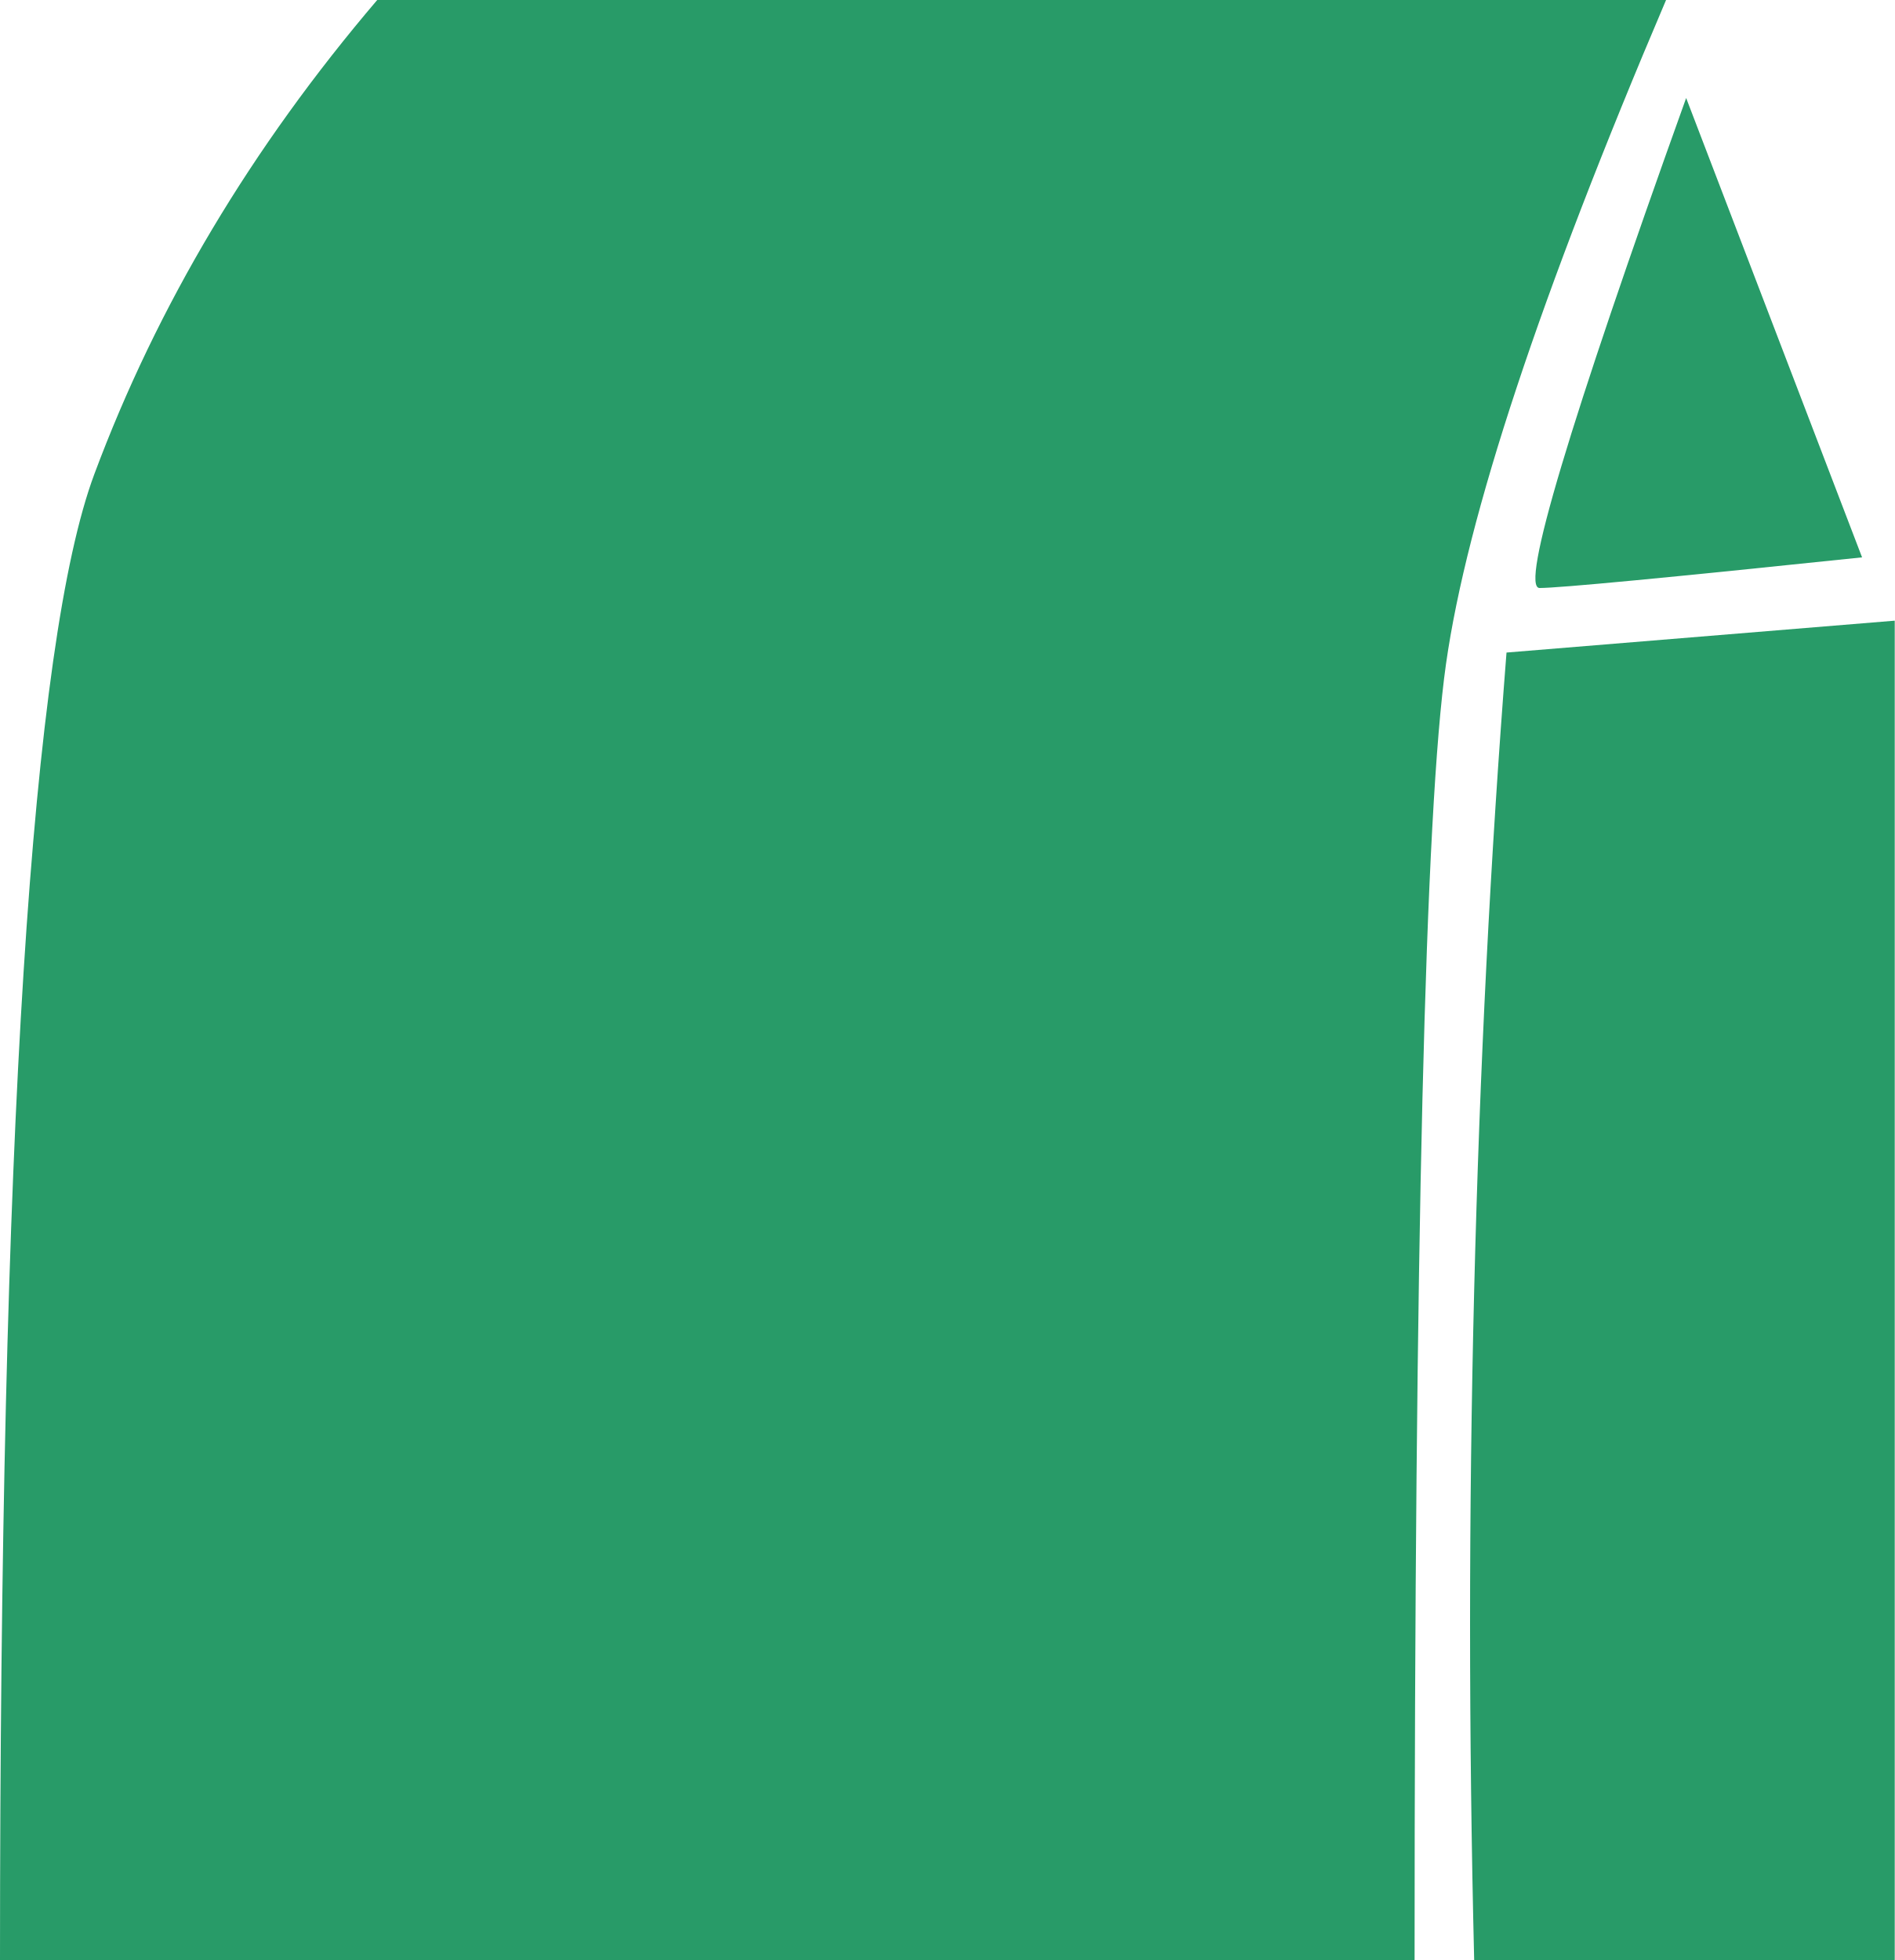
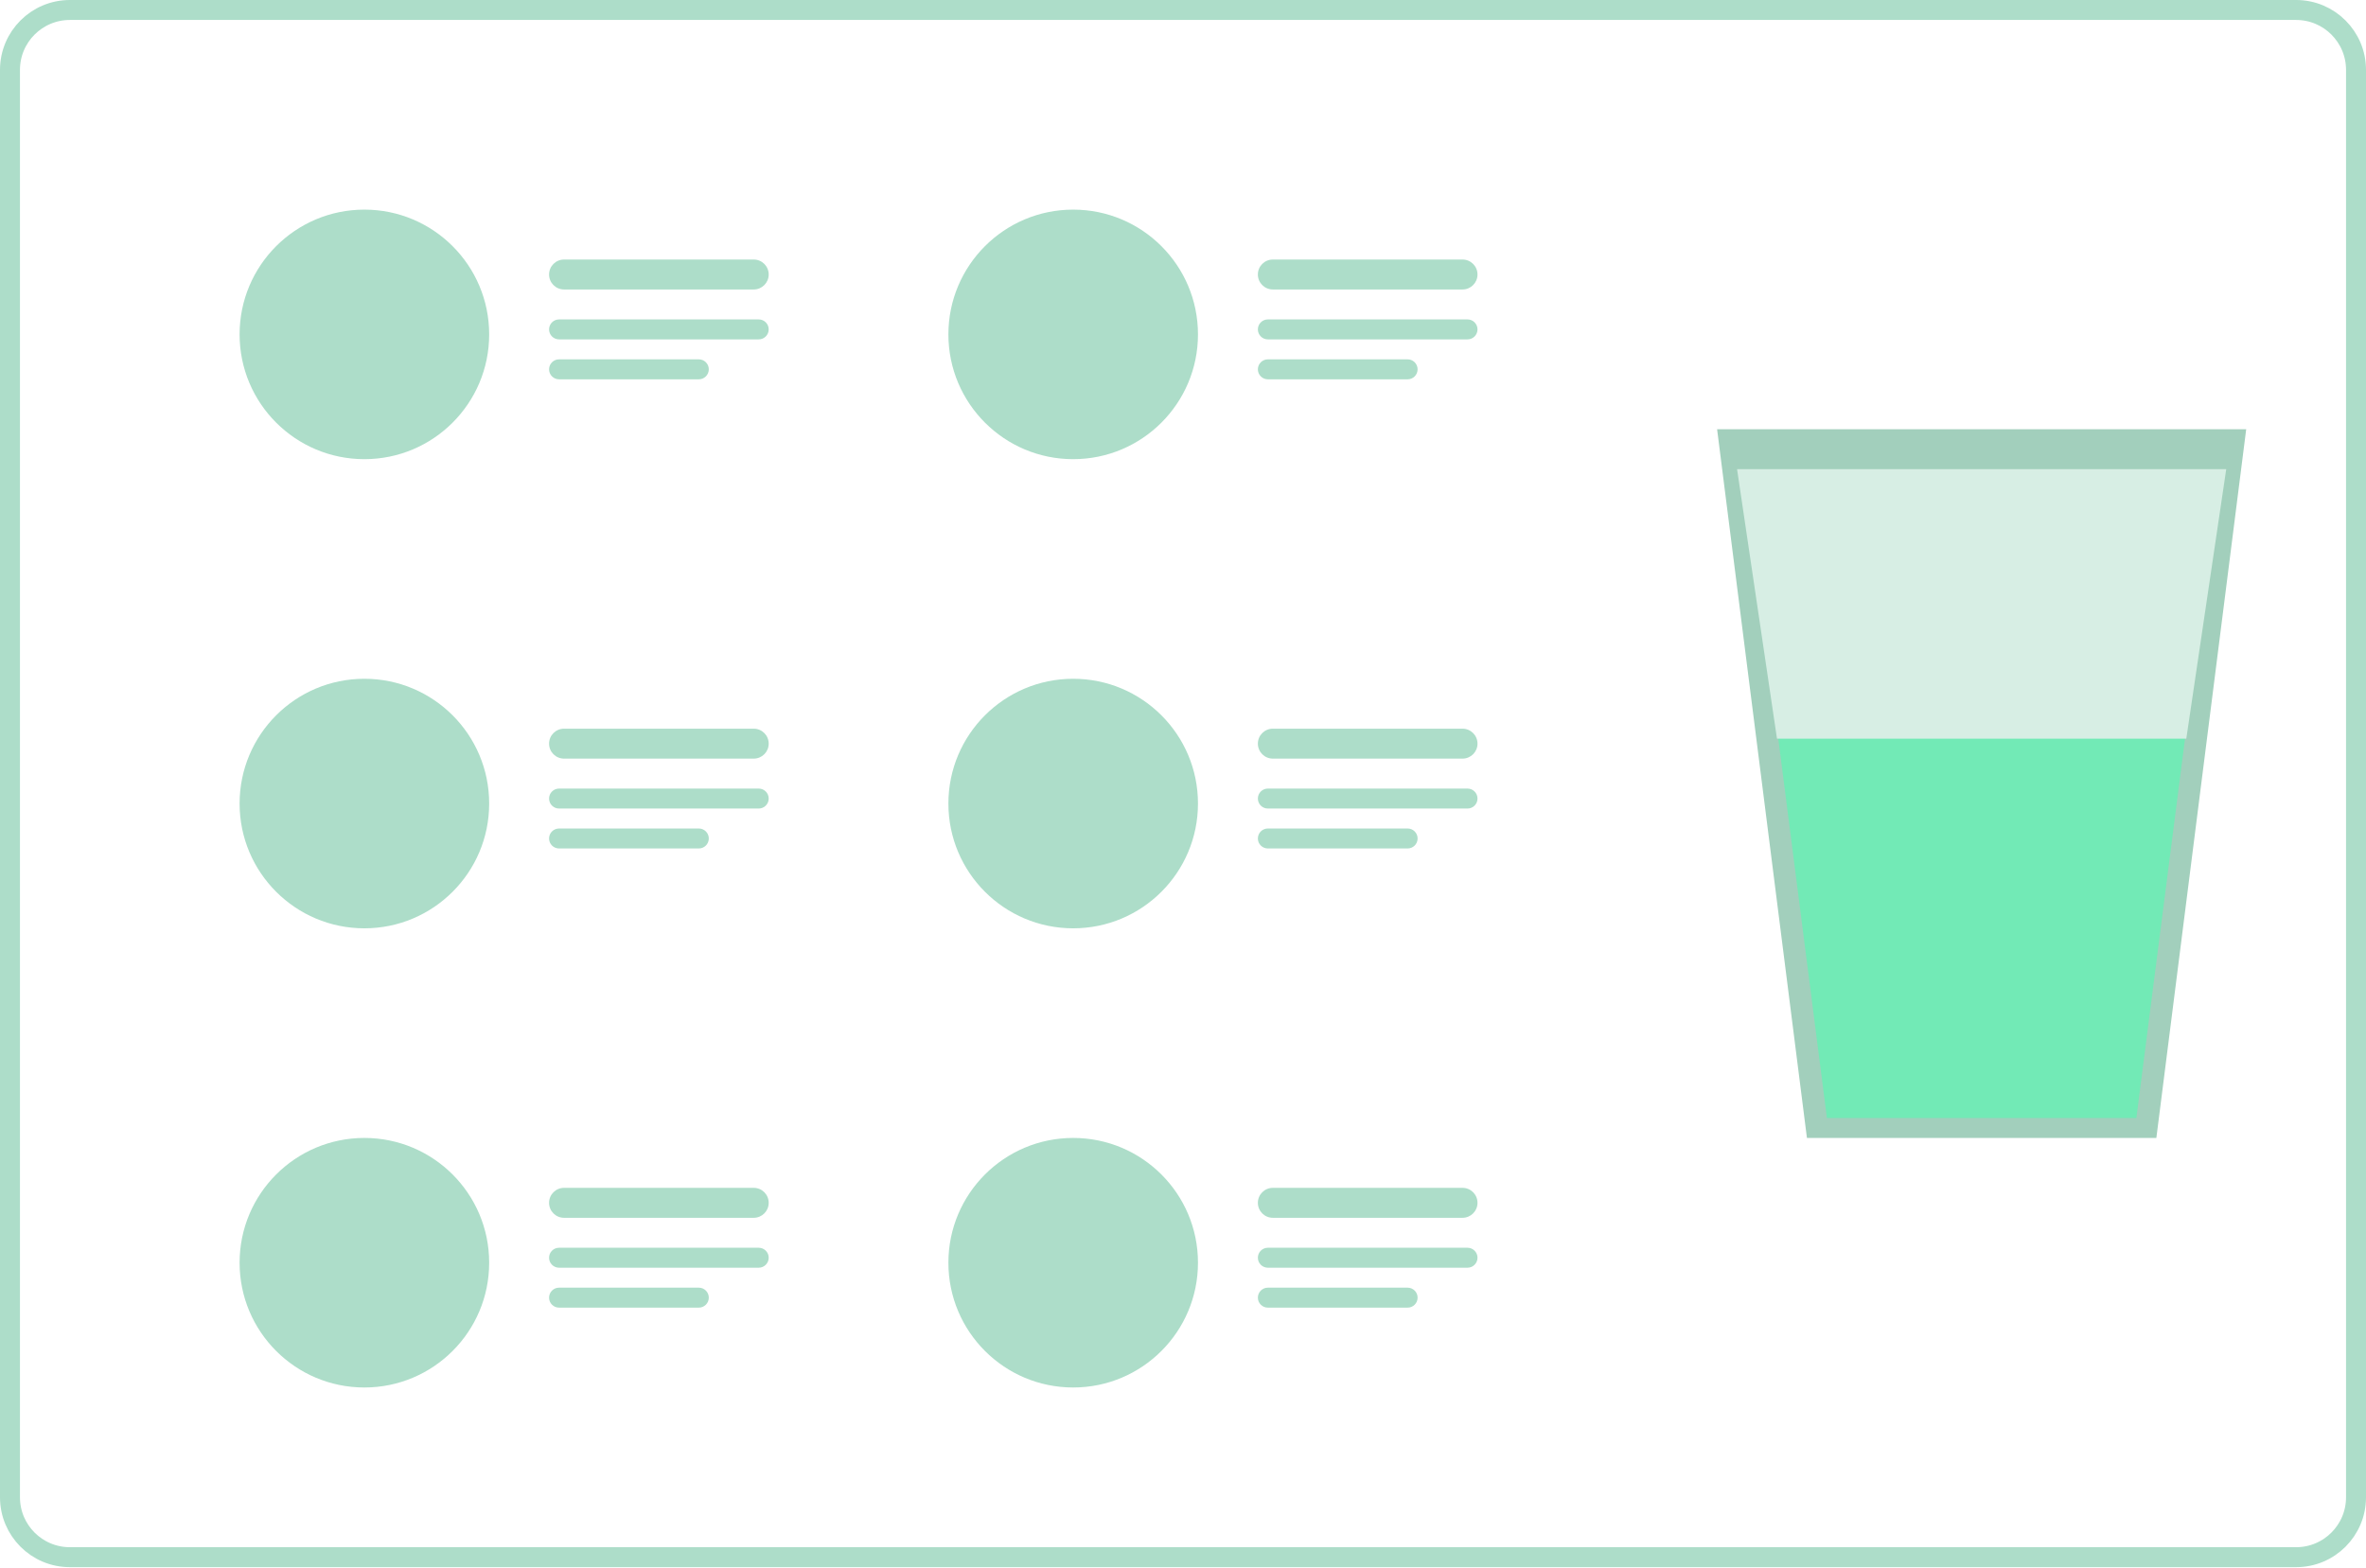
- <svg xmlns="http://www.w3.org/2000/svg" width="58px" height="60px" viewBox="0 0 58 60" version="1.1">
+ <svg xmlns="http://www.w3.org/2000/svg" width="237px" height="157px" viewBox="0 0 237 157" version="1.1">
  <defs />
  <g id="Page-1" stroke="none" stroke-width="1" fill="none" fill-rule="evenodd">
-     <g id="Group-8" fill="#289B68">
-       <path d="M11.547,0 C12.189,1.88021641e-16 17.321,1.88021641e-16 26.943,0 C36.566,0 44.585,0 51,0 C47.151,9.032 44.906,15.806 44.264,20.323 C43.623,24.839 43.302,38.065 43.302,60 L0,60 C0,34.839 0.962,19.677 2.887,14.516 C4.811,9.355 7.698,4.516 11.547,0 Z" id="Path-6" />
-       <path d="M51.615,3 C48.026,13 46.53,18 47.128,18 C47.726,18 51.017,17.688 57,17.062 L51.615,3 Z" id="Path-7" />
-       <path d="M46.116,19.976 L58,19 L58,60 L45.126,60 C44.958,53.112 44.958,46.278 45.126,39.5 C45.294,32.722 45.624,26.214 46.116,19.976 Z" id="Path-8" />
+     <g id="Group">
+       <rect id="Rectangle-2" stroke="#ADDDC9" stroke-width="2" x="1" y="1" width="235" height="155" rx="6" />
+       <g id="Group-Copy" transform="translate(95, 21)" fill="#ADDDC9">
+         <circle id="Oval" cx="12.5" cy="12.5" r="12.5" />
+         <rect id="Rectangle-3" x="31" y="5" width="22" height="3" rx="1.5" />
+         <rect id="Rectangle-3-Copy" x="31" y="11" width="22" height="2" rx="1" />
+         <rect id="Rectangle-3-Copy-2" x="31" y="15" width="16" height="2" rx="1" />
+       </g>
+       <g id="Group-Copy-6" transform="translate(24, 21)" fill="#ADDDC9">
+         <circle id="Oval" cx="12.5" cy="12.5" r="12.5" />
+         <rect id="Rectangle-3" x="31" y="5" width="22" height="3" rx="1.5" />
+         <rect id="Rectangle-3-Copy" x="31" y="11" width="22" height="2" rx="1" />
+         <rect id="Rectangle-3-Copy-2" x="31" y="15" width="16" height="2" rx="1" />
+       </g>
+       <g id="Group-Copy-2" transform="translate(24, 68)" fill="#ADDDC9">
+         <circle id="Oval" cx="12.5" cy="12.5" r="12.5" />
+         <rect id="Rectangle-3" x="31" y="5" width="22" height="3" rx="1.5" />
+         <rect id="Rectangle-3-Copy" x="31" y="11" width="22" height="2" rx="1" />
+         <rect id="Rectangle-3-Copy-2" x="31" y="15" width="16" height="2" rx="1" />
+       </g>
+       <g id="Group-Copy-4" transform="translate(24, 114)" fill="#ADDDC9">
+         <circle id="Oval" cx="12.5" cy="12.5" r="12.5" />
+         <rect id="Rectangle-3" x="31" y="5" width="22" height="3" rx="1.5" />
+         <rect id="Rectangle-3-Copy" x="31" y="11" width="22" height="2" rx="1" />
+         <rect id="Rectangle-3-Copy-2" x="31" y="15" width="16" height="2" rx="1" />
+       </g>
+       <g id="Group-Copy-3" transform="translate(95, 68)" fill="#ADDDC9">
+         <circle id="Oval" cx="12.5" cy="12.5" r="12.5" />
+         <rect id="Rectangle-3" x="31" y="5" width="22" height="3" rx="1.5" />
+         <rect id="Rectangle-3-Copy" x="31" y="11" width="22" height="2" rx="1" />
+         <rect id="Rectangle-3-Copy-2" x="31" y="15" width="16" height="2" rx="1" />
+       </g>
+       <g id="Group-Copy-5" transform="translate(95, 114)" fill="#ADDDC9">
+         <circle id="Oval" cx="12.5" cy="12.5" r="12.5" />
+         <rect id="Rectangle-3" x="31" y="5" width="22" height="3" rx="1.5" />
+         <rect id="Rectangle-3-Copy" x="31" y="11" width="22" height="2" rx="1" />
+         <rect id="Rectangle-3-Copy-2" x="31" y="15" width="16" height="2" rx="1" />
+       </g>
+       <g id="Group-2" transform="translate(172, 43)">
+         <polygon id="Rectangle-4" fill="#A2CFBC" points="0 0 53 0 44 71 9 71" />
+         <polygon id="Rectangle-5" fill="#72EAB6" points="6 30 47 30 42 69 11 69" />
+         <polygon id="Rectangle-5-Copy" fill="#D7EEE4" points="2 4 51 4 47 31 6 31" />
+       </g>
    </g>
  </g>
</svg>
